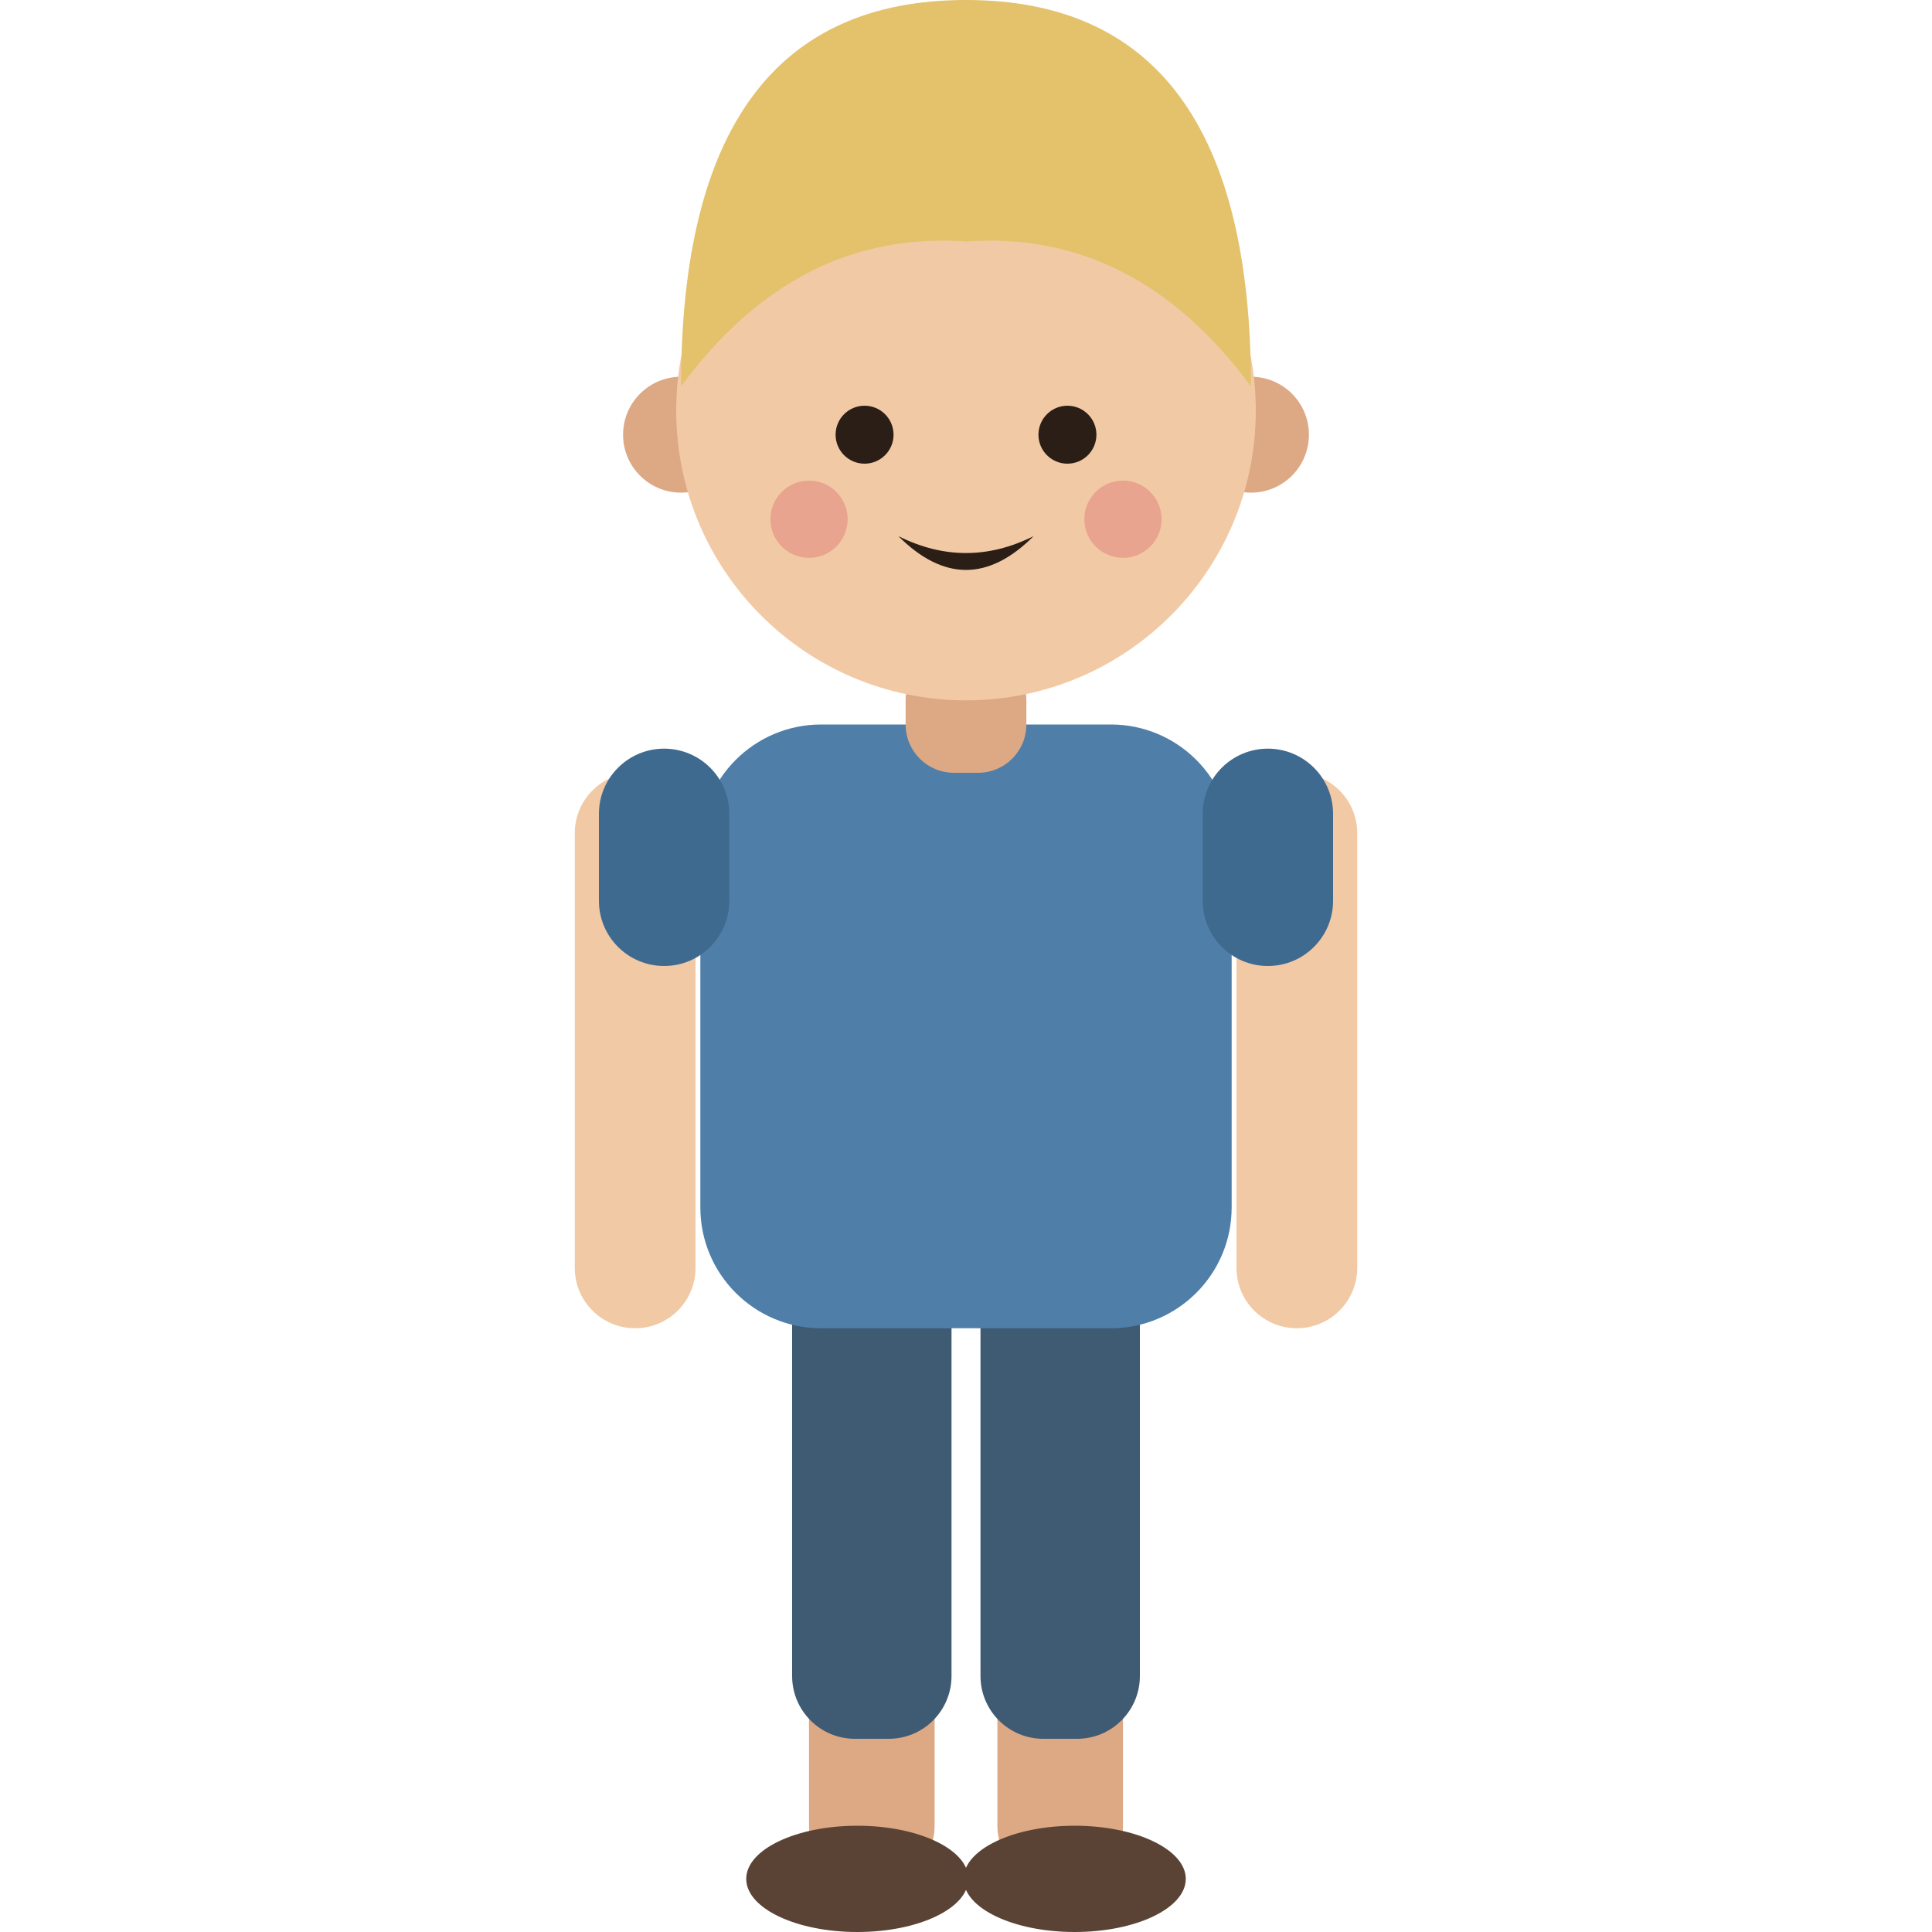
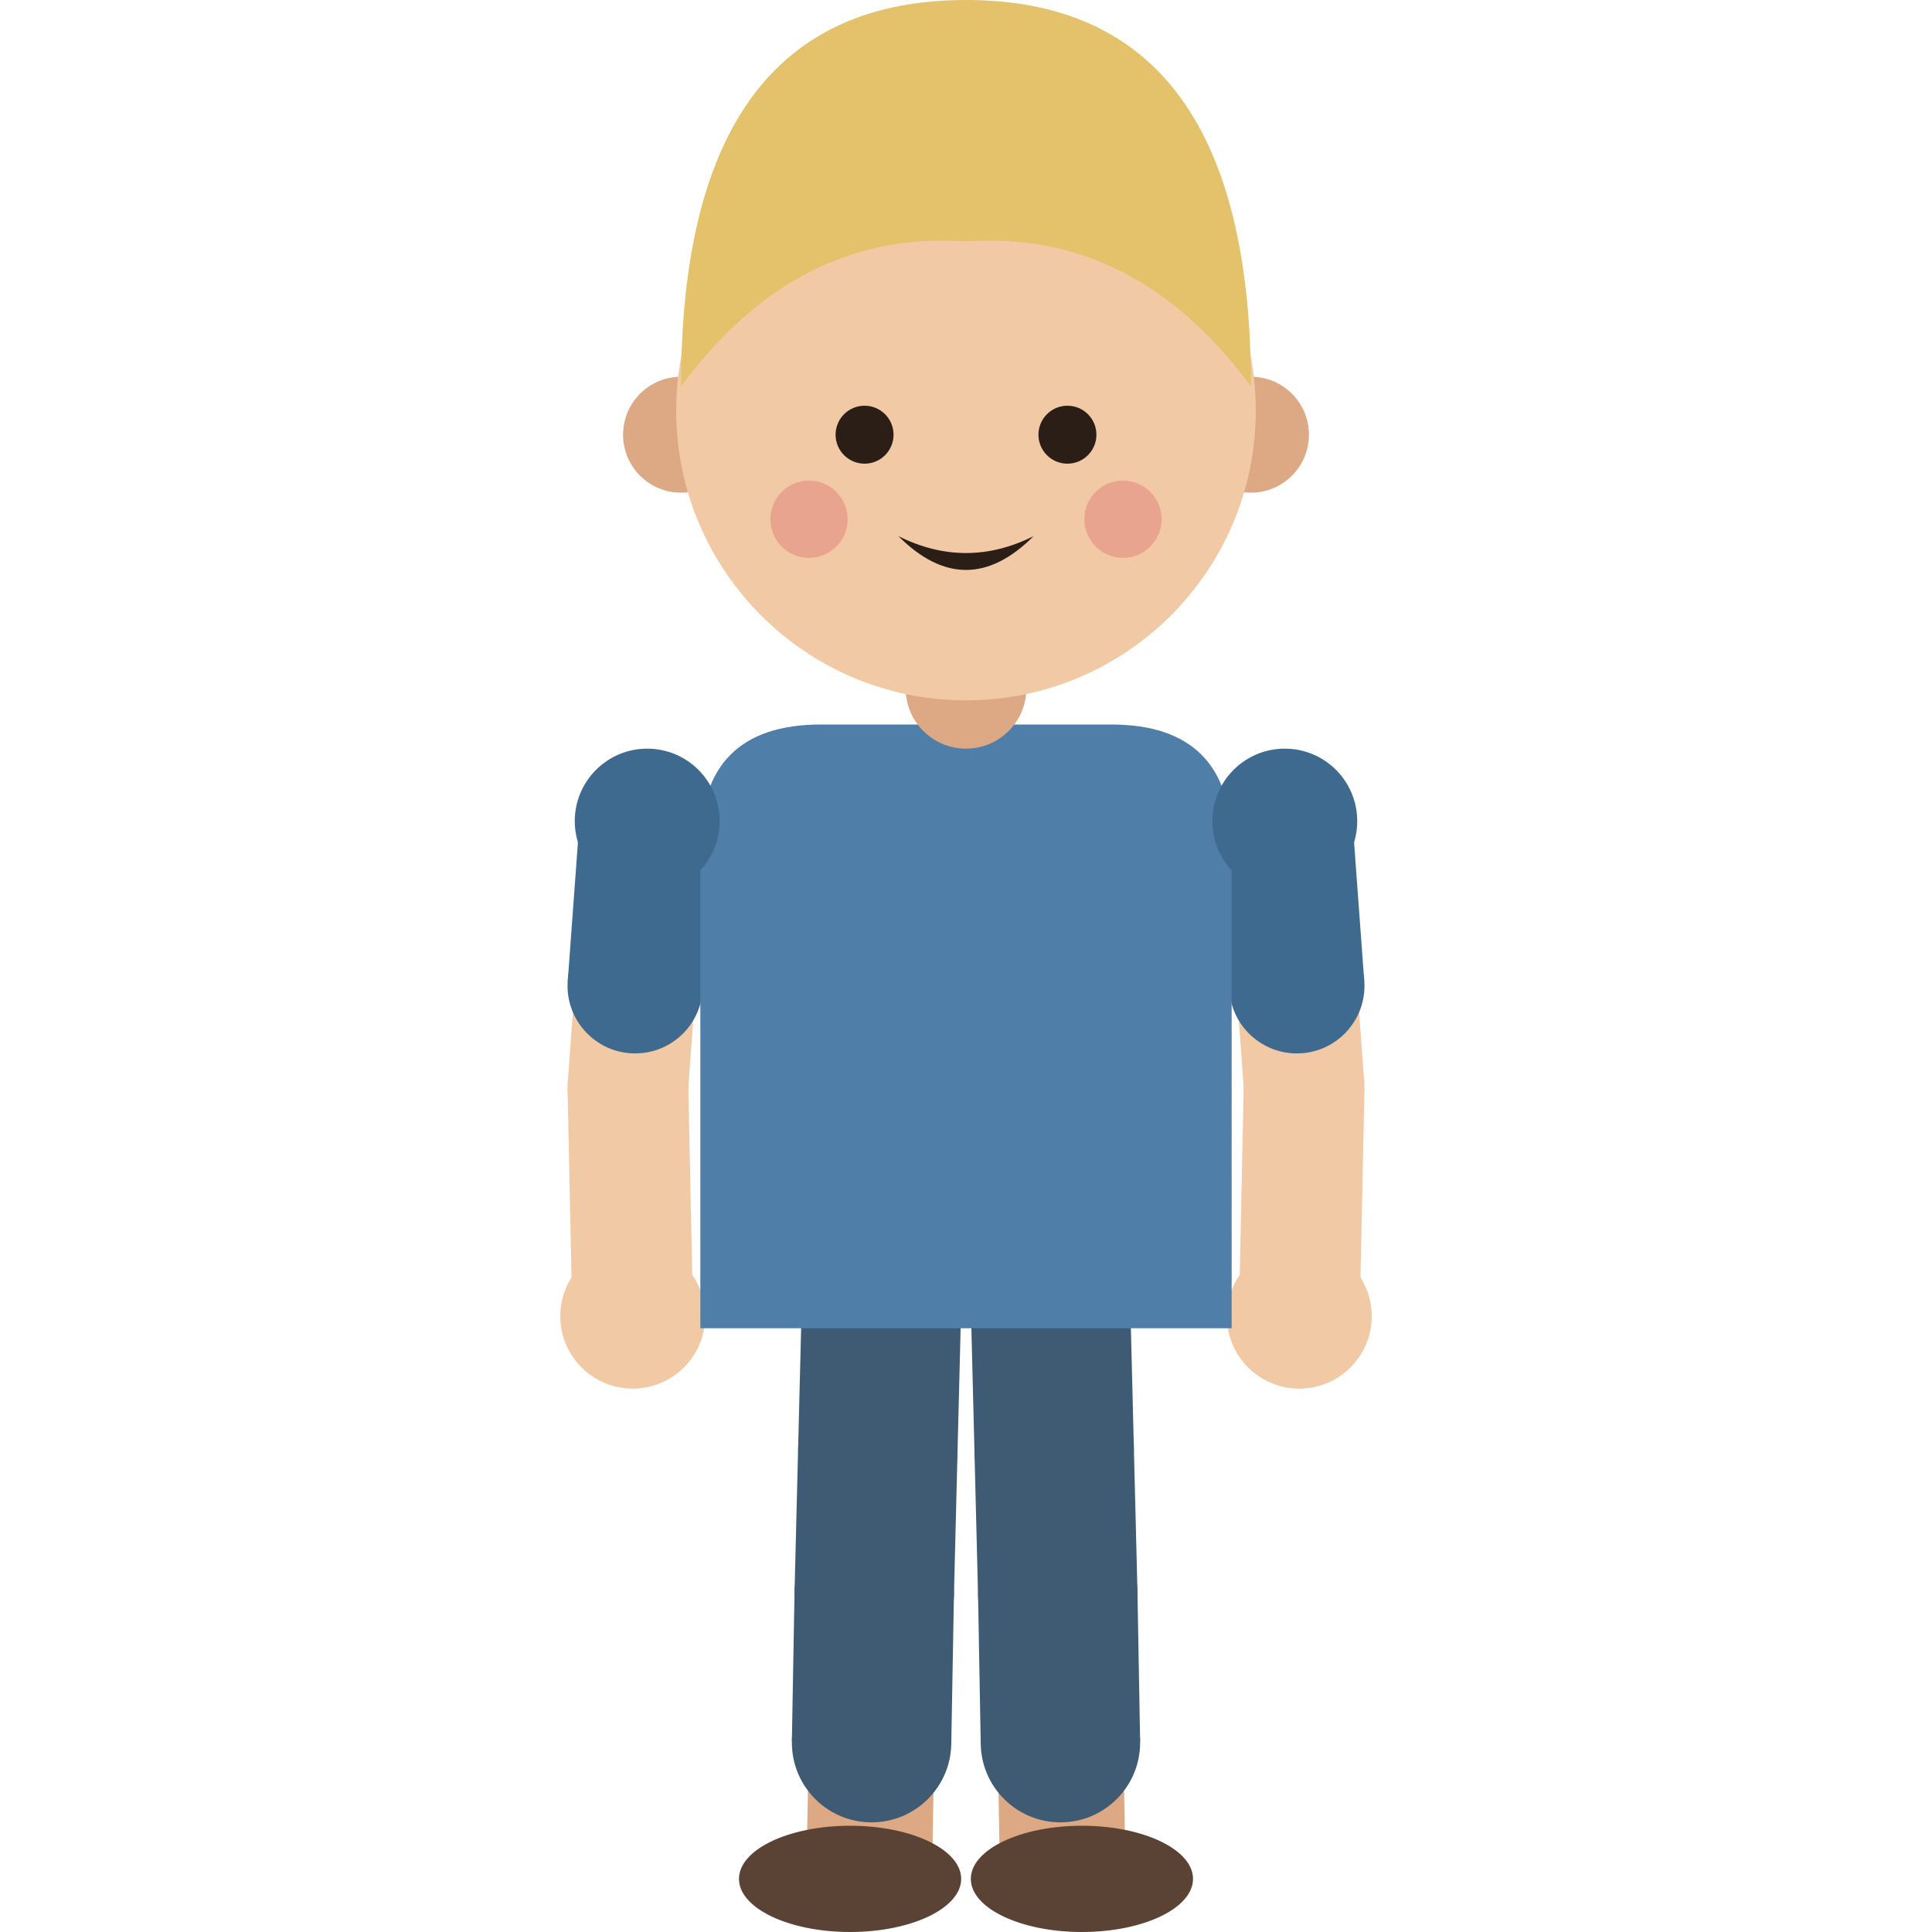
<svg xmlns="http://www.w3.org/2000/svg" viewBox="0 0 800 800" width="800" height="800">
-   <rect x="335" y="540" width="52" height="240" rx="24" fill="#DDA884" />
-   <rect x="413" y="540" width="52" height="240" rx="24" fill="#DDA884" />
-   <rect x="328" y="520" width="66" height="200" rx="26" fill="#3F5A73" />
-   <rect x="406" y="520" width="66" height="200" rx="26" fill="#3F5A73" />
-   <ellipse cx="355" cy="778" rx="46" ry="22" fill="#5A4235" />
-   <ellipse cx="445" cy="778" rx="46" ry="22" fill="#5A4235" />
-   <rect x="238" y="320" width="50" height="230" rx="25" fill="#F2C9A5" />
-   <rect x="512" y="320" width="50" height="230" rx="25" fill="#F2C9A5" />
-   <rect x="290" y="300" width="220" height="250" rx="50" fill="#4F7FA8" />
-   <rect x="248" y="310" width="54" height="90" rx="27" fill="#3F6A8F" />
-   <rect x="498" y="310" width="54" height="90" rx="27" fill="#3F6A8F" />
-   <rect x="375" y="270" width="50" height="50" rx="20" fill="#DDA884" />
-   <circle cx="282" cy="180" r="24" fill="#DDA884" />
-   <circle cx="518" cy="180" r="24" fill="#DDA884" />
-   <circle cx="400" cy="170" r="120" fill="#F2C9A5" />
-   <path d="M282 160 Q282 0 400 0 Q518 0 518 160 Q470 95 400 100 Q330 95 282 160 Z" fill="#E3C26B" />
-   <circle cx="358" cy="180" r="12" fill="#2A1E17" />
-   <circle cx="442" cy="180" r="12" fill="#2A1E17" />
-   <circle cx="335" cy="215" r="16" fill="#E9A48F" />
-   <circle cx="465" cy="215" r="16" fill="#E9A48F" />
-   <path d="M372 222 Q400 250 428 222 Q400 236 372 222 Z" fill="#2A1E17" />
+   <g transform="translate(0 0) scale(1)">
+     <path d="M339 539.4 L336 659.4 L388 660.6 L391 540.6 Z" fill="#DDA884" />
+     <path d="M336 659.5 L334 771.5 L386 772.5 L388 660.5 Z" fill="#DDA884" />
+     <circle cx="365" cy="540" r="26" fill="#DDA884" />
+     <circle cx="362" cy="660" r="26" fill="#DDA884" />
+     <circle cx="360" cy="772" r="26" fill="#DDA884" />
+     <path d="M332 539.2 L330.5 599.2 L396.5 600.8 L398 540.8 Z" fill="#3F5A73" />
+     <path d="M330.5 599.2 L329 659.2 L395 660.8 L396.5 600.8 Z" fill="#3F5A73" />
+     <path d="M329 659.4 L327.9 721 L393.9 722.2 L395 660.6 Z" fill="#3F5A73" />
+     <circle cx="365" cy="540" r="33" fill="#3F5A73" />
+     <circle cx="363.5" cy="600" r="33" fill="#3F5A73" />
+     <circle cx="362" cy="660" r="33" fill="#3F5A73" />
+     <circle cx="360.9" cy="721.6" r="33" fill="#3F5A73" />
+     <ellipse cx="352" cy="778" rx="46" ry="22" fill="#5A4235" />
+     <path d="M409 540.6 L412 660.6 L464 659.4 L461 539.4 Z" fill="#DDA884" />
+     <path d="M412 660.5 L414 772.5 L466 771.5 L464 659.5 Z" fill="#DDA884" />
+     <circle cx="435" cy="540" r="26" fill="#DDA884" />
+     <circle cx="438" cy="660" r="26" fill="#DDA884" />
+     <circle cx="440" cy="772" r="26" fill="#DDA884" />
+     <path d="M402 540.8 L403.5 600.8 L469.5 599.2 L468 539.2 Z" fill="#3F5A73" />
+     <path d="M403.5 600.8 L405 660.8 L471 659.2 L469.5 599.2 Z" fill="#3F5A73" />
+     <path d="M405 660.6 L406.1 722.2 L472.1 721 L471 659.4 Z" fill="#3F5A73" />
+     <circle cx="435" cy="540" r="33" fill="#3F5A73" />
+     <circle cx="436.5" cy="600" r="33" fill="#3F5A73" />
+     <circle cx="438" cy="660" r="33" fill="#3F5A73" />
+     <circle cx="439.1" cy="721.6" r="33" fill="#3F5A73" />
+     <ellipse cx="448" cy="778" rx="46" ry="22" fill="#5A4235" />
+     <path d="M243.1 338.2 L235.1 448.2 L284.9 451.8 L292.9 341.8 Z" fill="#F2C9A5" />
+     <path d="M235 450.5 L237 545.5 L287 544.5 L285 449.5 Z" fill="#F2C9A5" />
+     <circle cx="268" cy="340" r="25" fill="#F2C9A5" />
+     <circle cx="260" cy="450" r="25" fill="#F2C9A5" />
+     <circle cx="262" cy="545" r="25" fill="#F2C9A5" />
+     <path d="M240.1 338 L235.1 406.2 L291 410.2 L295.9 342 Z" fill="#3F6A8F" />
+     <circle cx="268" cy="340" r="28" fill="#3F6A8F" />
+     <circle cx="263" cy="408.2" r="28" fill="#3F6A8F" />
+     <circle cx="262" cy="545" r="30" fill="#F2C9A5" />
+     <path d="M507.1 341.8 L515.1 451.8 L564.9 448.2 L556.9 338.2 Z" fill="#F2C9A5" />
+     <path d="M515 449.5 L513 544.5 L563 545.5 L565 450.5 Z" fill="#F2C9A5" />
+     <circle cx="532" cy="340" r="25" fill="#F2C9A5" />
+     <circle cx="540" cy="450" r="25" fill="#F2C9A5" />
+     <circle cx="538" cy="545" r="25" fill="#F2C9A5" />
+     <path d="M504.1 342 L509 410.2 L564.9 406.2 L559.9 338 Z" fill="#3F6A8F" />
+     <circle cx="532" cy="340" r="28" fill="#3F6A8F" />
+     <circle cx="537" cy="408.2" r="28" fill="#3F6A8F" />
+     <circle cx="538" cy="545" r="30" fill="#F2C9A5" />
+     <path d="M340 300 H460 Q510 300 510 350 V550 H290 V350 Q290 300 340 300 Z" fill="#4F7FA8" />
+     <circle cx="268" cy="340" r="30" fill="#3F6A8F" />
+     <circle cx="532" cy="340" r="30" fill="#3F6A8F" />
+     <path d="M425 285 L425 245 L375 245 L375 285 Z" fill="#DDA884" />
+     <circle cx="400" cy="285" r="25" fill="#DDA884" />
+     <circle cx="400" cy="245" r="25" fill="#DDA884" />
+     <g transform="rotate(0 400 300)">
+       <circle cx="282" cy="180" r="24" fill="#DDA884" />
+       <circle cx="518" cy="180" r="24" fill="#DDA884" />
+       <circle cx="400" cy="170" r="120" fill="#F2C9A5" />
+       <path d="M282 160 Q282 0 400 0 Q518 0 518 160 Q470 95 400 100 Q330 95 282 160 Z" fill="#E3C26B" />
+       <circle cx="358" cy="180" r="12" fill="#2A1E17" />
+       <circle cx="442" cy="180" r="12" fill="#2A1E17" />
+       <circle cx="335" cy="215" r="16" fill="#E9A48F" />
+       <circle cx="465" cy="215" r="16" fill="#E9A48F" />
+       <path d="M372 222 Q400 250 428 222 Q400 236 372 222 Z" fill="#2A1E17" />
+     </g>
+   </g>
</svg>
